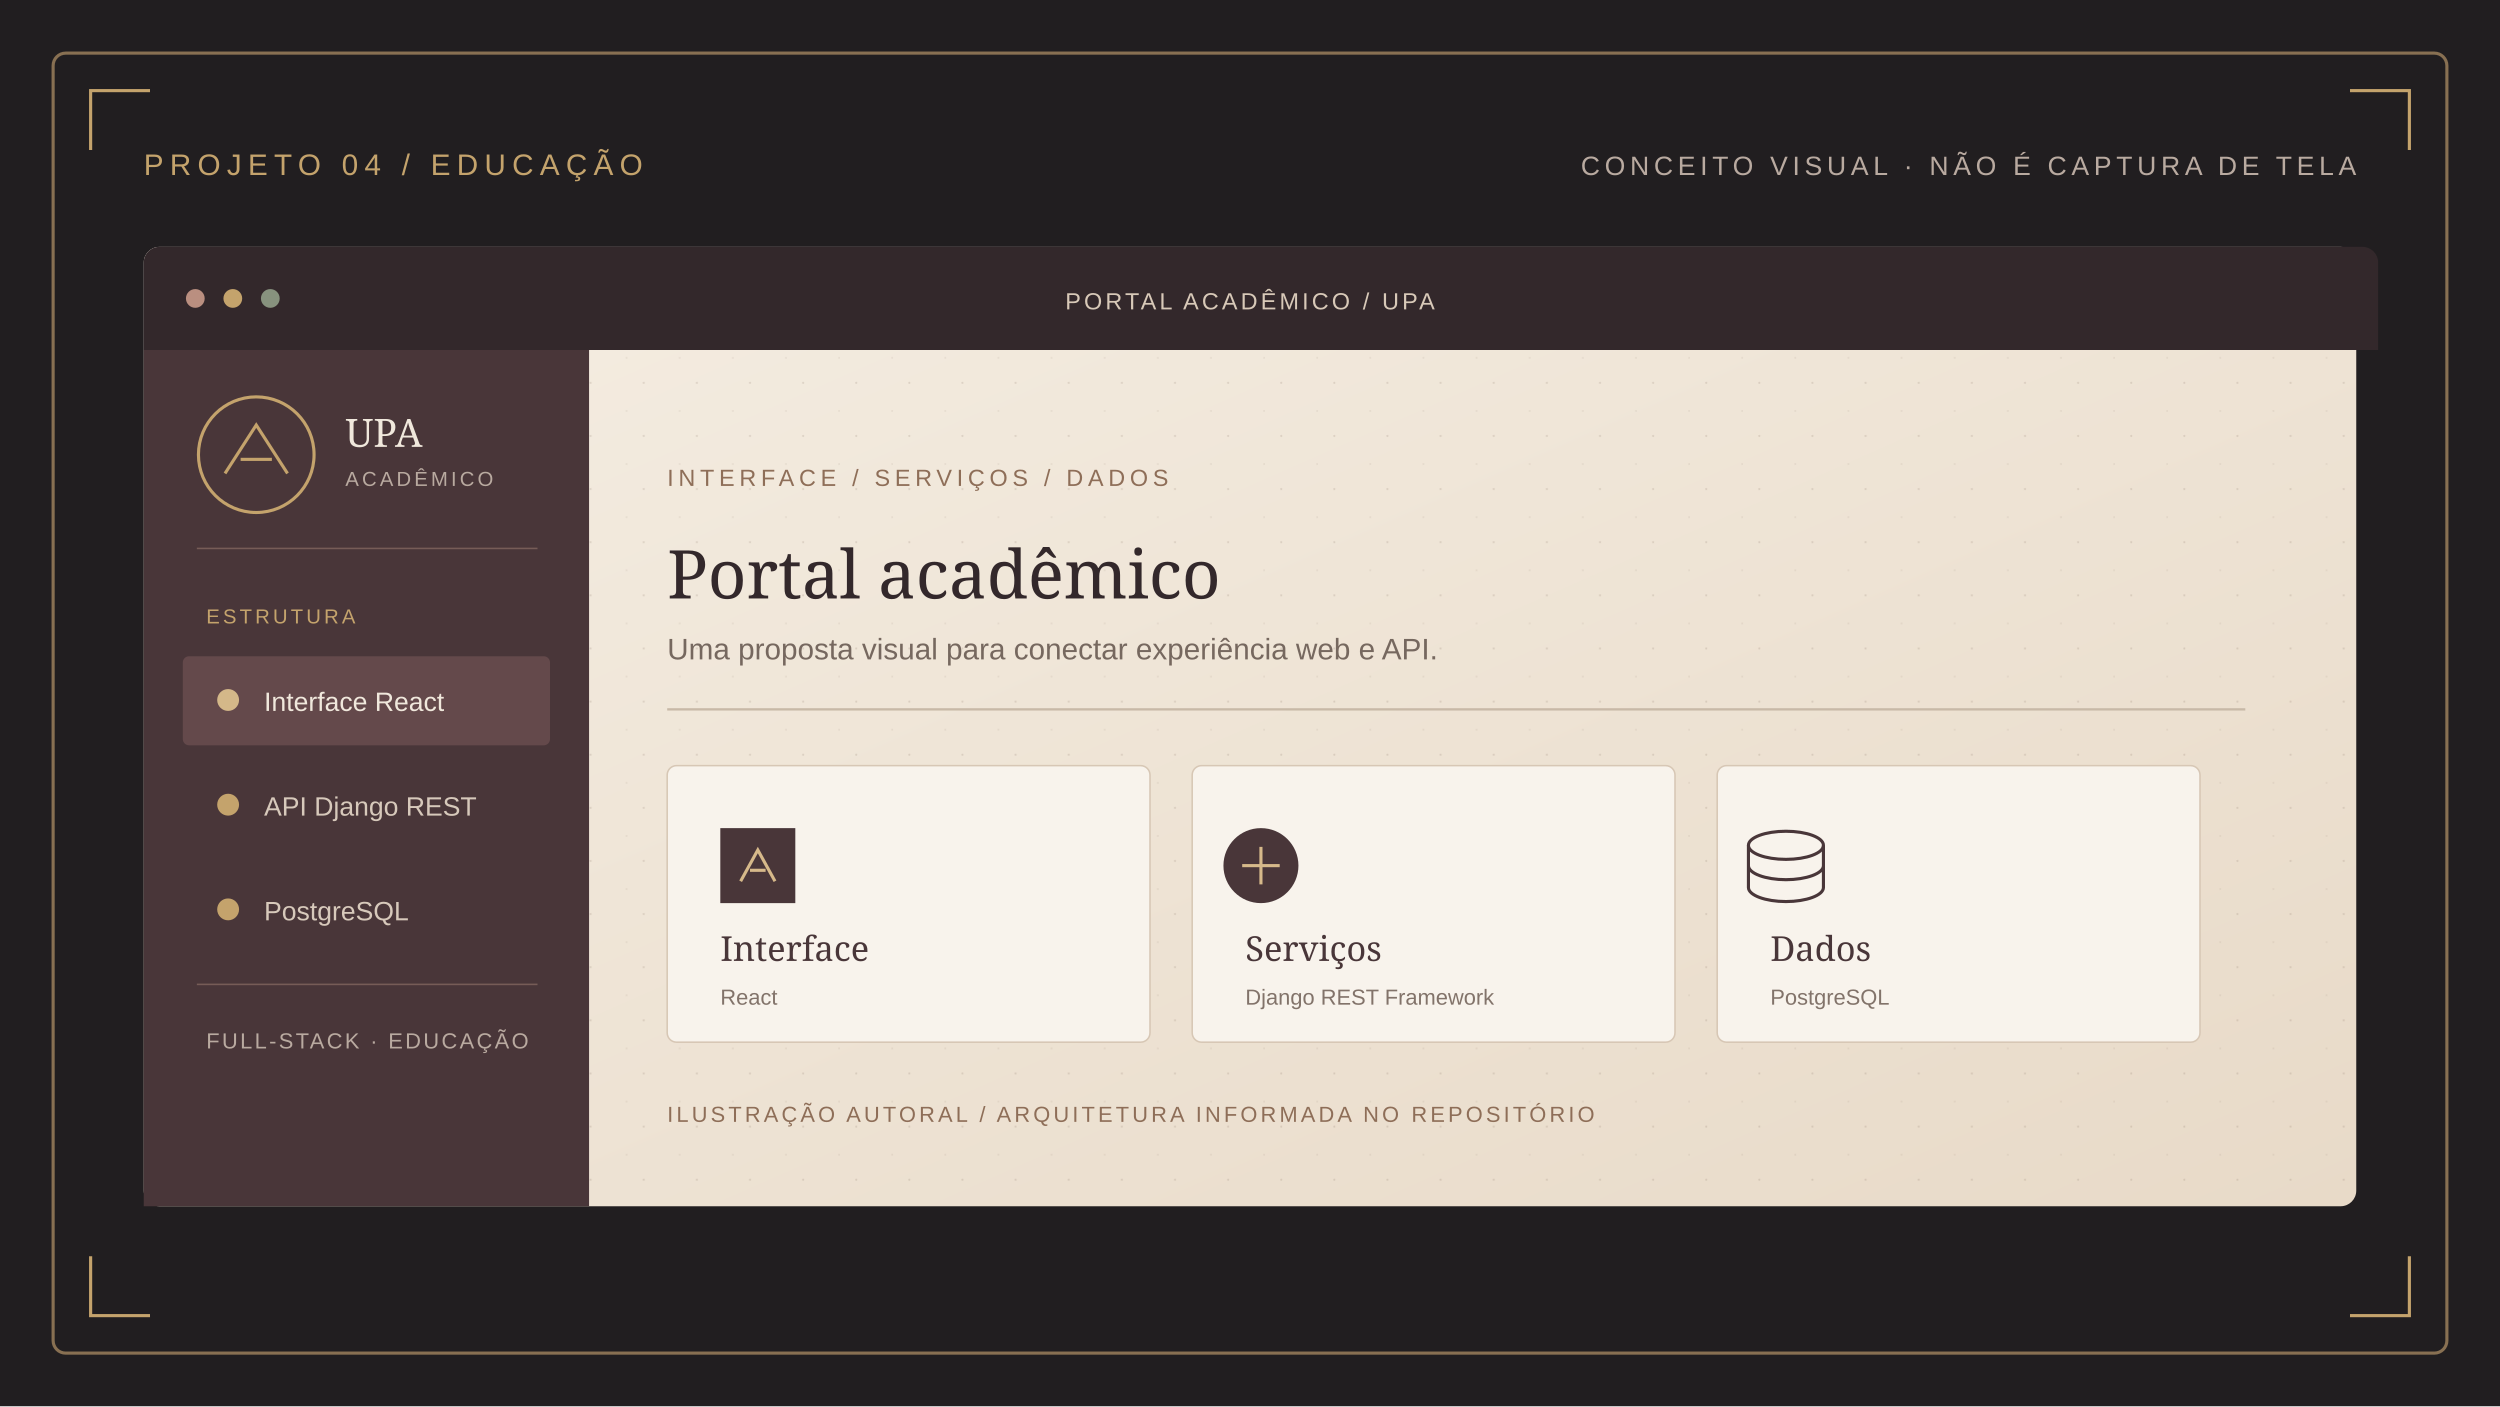
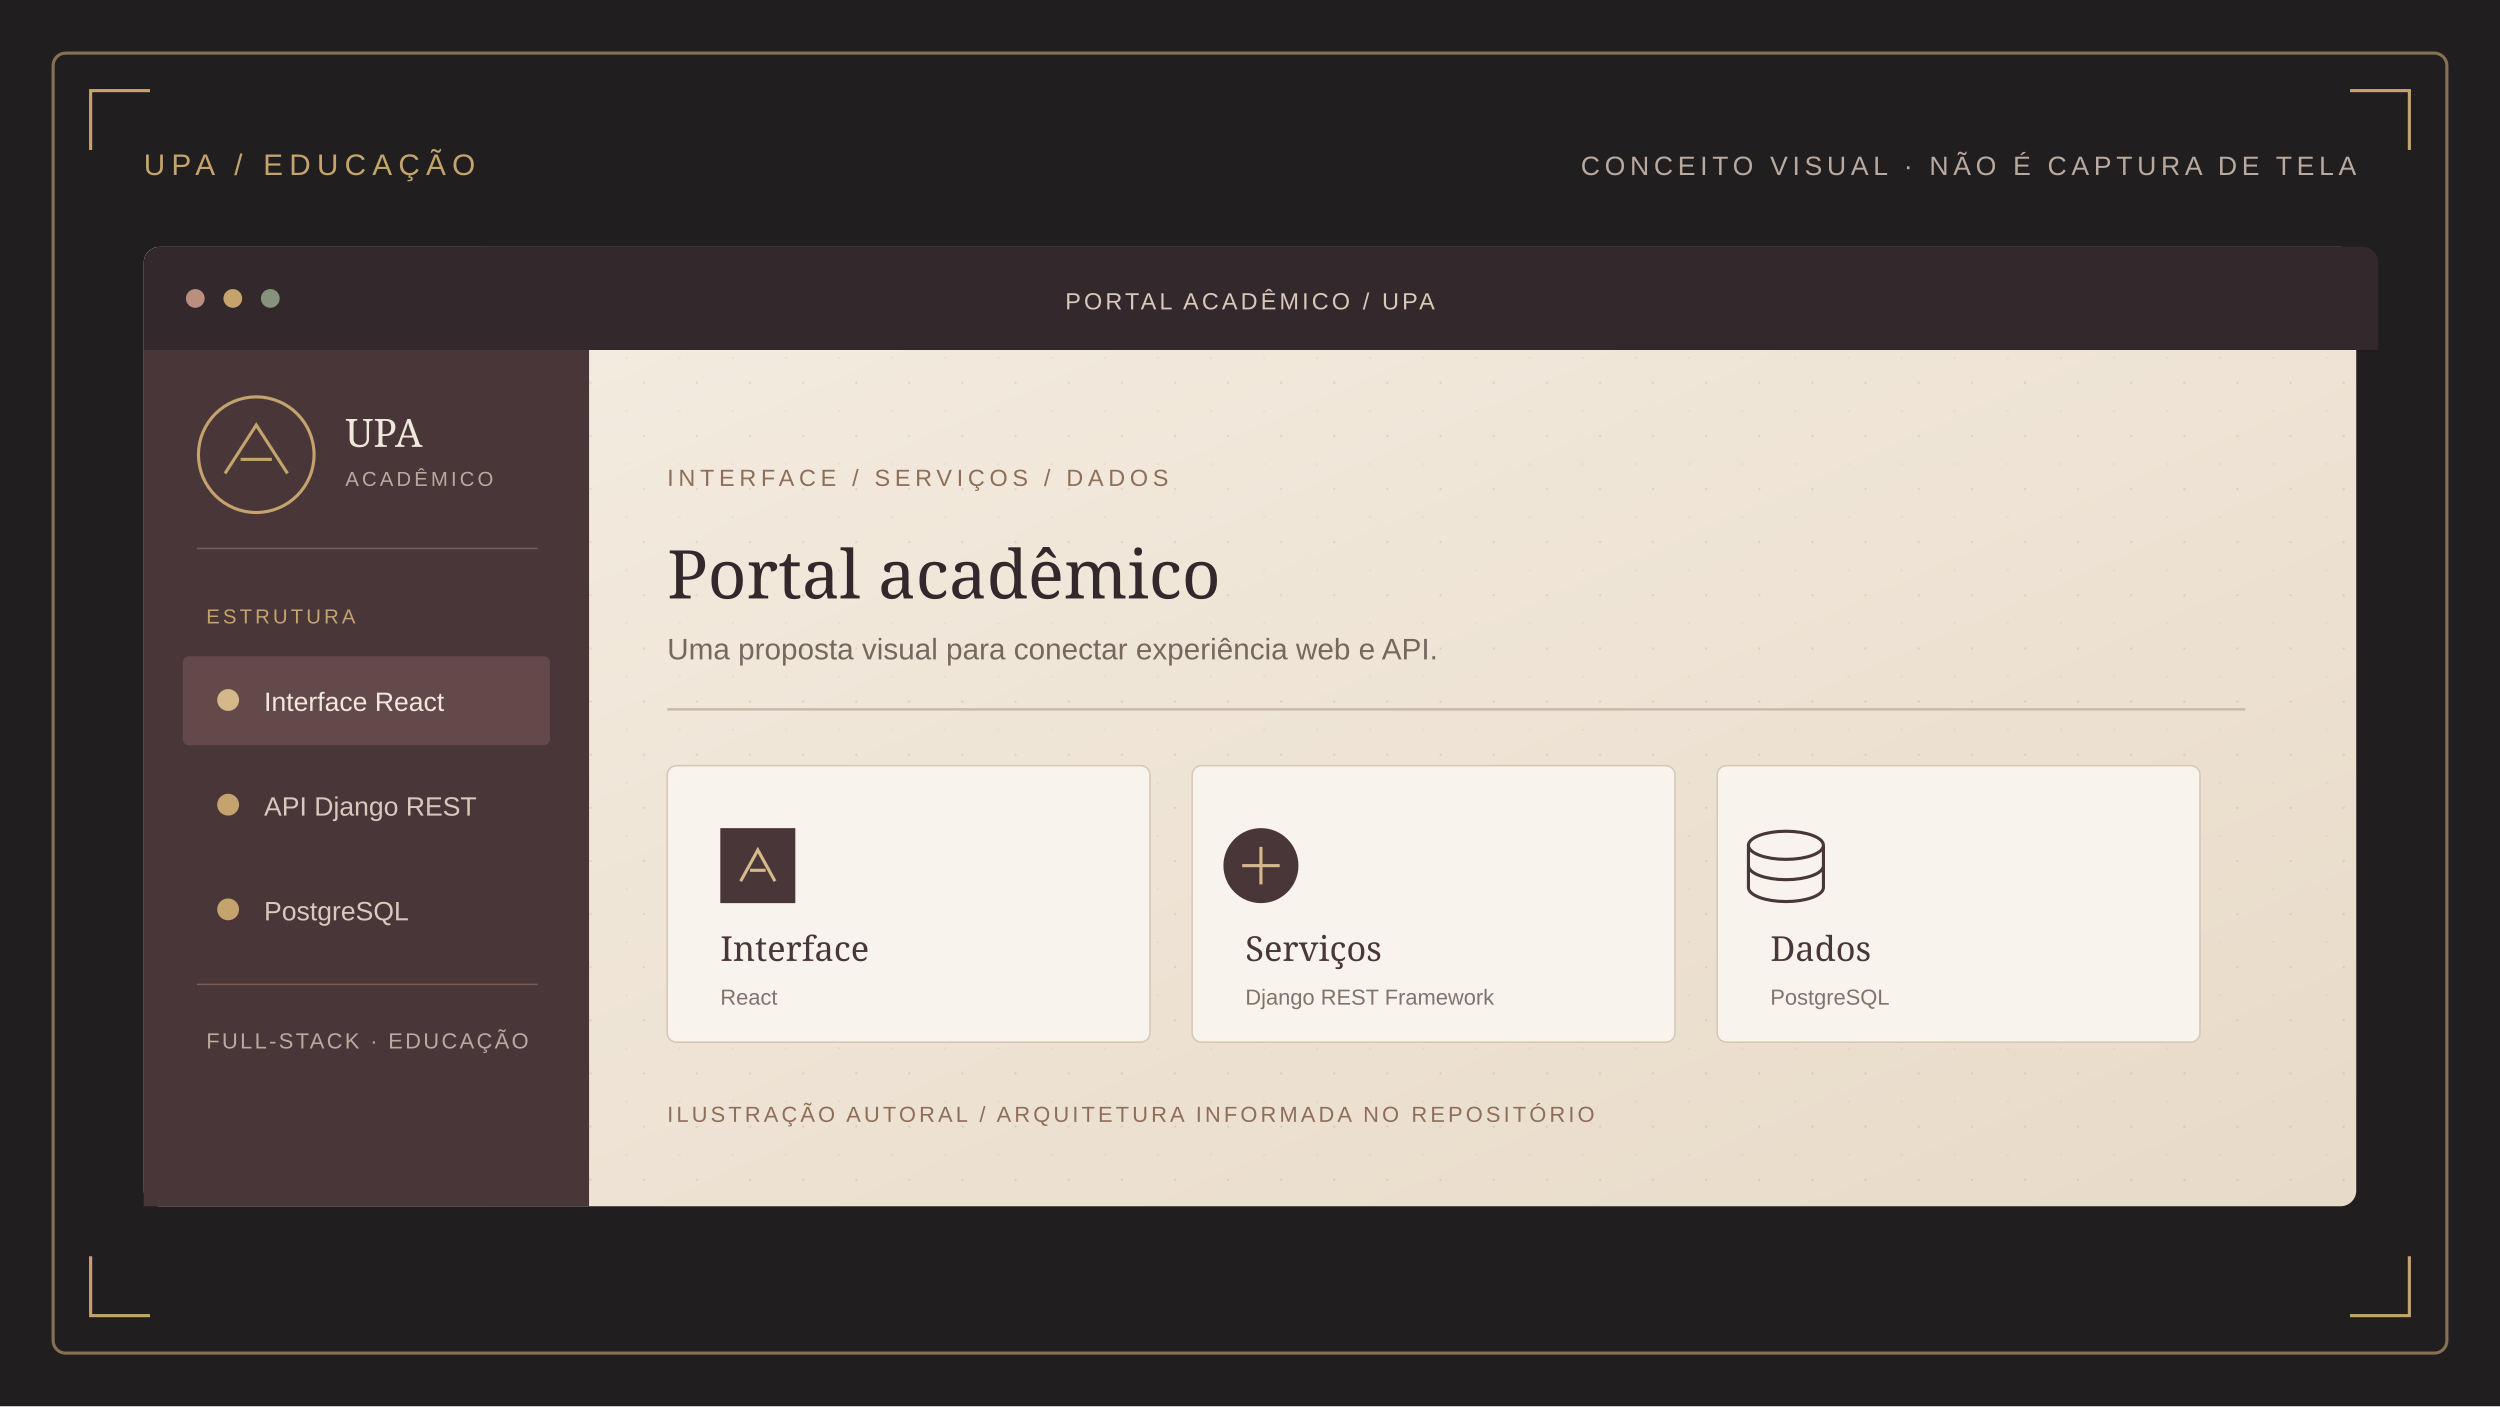
<svg xmlns="http://www.w3.org/2000/svg" width="1600" height="900" viewBox="0 0 1600 900" role="img" aria-labelledby="title desc">
  <defs>
    <linearGradient id="paper" x1="0" y1="0" x2="1" y2="1">
      <stop stop-color="#f5eee3" />
      <stop offset="1" stop-color="#e8dac8" />
    </linearGradient>
    <pattern id="grain" width="34" height="34" patternUnits="userSpaceOnUse">
      <circle cx="4" cy="7" r=".7" fill="#816d5e" opacity=".18" />
      <circle cx="27" cy="25" r=".6" fill="#816d5e" opacity=".12" />
    </pattern>
  </defs>
  <rect width="1600" height="900" fill="#211e20" />
  <rect x="34" y="34" width="1532" height="832" rx="8" fill="none" stroke="#887052" stroke-width="2" />
  <path d="M58 96V58h38M1504 58h38v38M58 804v38h38M1504 842h38v-38" fill="none" stroke="#c4a36c" stroke-width="2" />
-   <text x="92" y="112" fill="#c4a36c" font-family="Arial,sans-serif" font-size="19" letter-spacing="4">PROJETO 04  /  EDUCAÇÃO</text>
+   <text x="92" y="112" fill="#c4a36c" font-family="Arial,sans-serif" font-size="19" letter-spacing="4">UPA  /  EDUCAÇÃO</text>
  <text x="1508" y="112" text-anchor="end" fill="#b9aaa0" font-family="Arial,sans-serif" font-size="17" letter-spacing="3">CONCEITO VISUAL · NÃO É CAPTURA DE TELA</text>
  <rect x="92" y="158" width="1416" height="614" rx="10" fill="url(#paper)" />
  <rect x="92" y="158" width="1416" height="614" rx="10" fill="url(#grain)" />
  <path d="M92 168a10 10 0 0 1 10-10h1410a10 10 0 0 1 10 10v56H92z" fill="#33282b" />
  <circle cx="125" cy="191" r="6" fill="#ba8f80" />
  <circle cx="149" cy="191" r="6" fill="#c4a36c" />
  <circle cx="173" cy="191" r="6" fill="#87927e" />
  <text x="800" y="198" text-anchor="middle" fill="#d8c9b8" font-family="Arial,sans-serif" font-size="15" letter-spacing="2">PORTAL ACADÊMICO  /  UPA</text>
  <rect x="92" y="224" width="285" height="548" fill="#493639" />
  <circle cx="164" cy="291" r="37" fill="none" stroke="#c4a36c" stroke-width="2" />
  <path d="M144 303l20-31 20 31m-30-9h20" fill="none" stroke="#c4a36c" stroke-width="2" />
  <text x="221" y="286" fill="#f0e8dc" font-family="Georgia,serif" font-size="25">UPA</text>
  <text x="221" y="311" fill="#b9aaa0" font-family="Arial,sans-serif" font-size="13" letter-spacing="2">ACADÊMICO</text>
  <path d="M126 351h218" stroke="#765c57" />
  <text x="132" y="399" fill="#c4a36c" font-family="Arial,sans-serif" font-size="13" letter-spacing="2">ESTRUTURA</text>
  <rect x="117" y="420" width="235" height="57" rx="4" fill="#64494b" />
  <circle cx="146" cy="448" r="7" fill="#d4b889" />
  <text x="169" y="455" fill="#f0e8dc" font-family="Arial,sans-serif" font-size="17">Interface React</text>
  <circle cx="146" cy="515" r="7" fill="#c4a36c" />
  <text x="169" y="522" fill="#d7c9bb" font-family="Arial,sans-serif" font-size="17">API Django REST</text>
  <circle cx="146" cy="582" r="7" fill="#c4a36c" />
  <text x="169" y="589" fill="#d7c9bb" font-family="Arial,sans-serif" font-size="17">PostgreSQL</text>
  <path d="M126 630h218" stroke="#765c57" />
  <text x="132" y="671" fill="#b9aaa0" font-family="Arial,sans-serif" font-size="14" letter-spacing="1.5">FULL-STACK  ·  EDUCAÇÃO</text>
  <text x="427" y="311" fill="#8e6e58" font-family="Arial,sans-serif" font-size="15" letter-spacing="3">INTERFACE  /  SERVIÇOS  /  DADOS</text>
  <text x="427" y="383" fill="#33282b" font-family="Georgia,serif" font-size="43">Portal acadêmico</text>
  <text x="427" y="422" fill="#76685f" font-family="Arial,sans-serif" font-size="19">Uma proposta visual para conectar experiência web e API.</text>
  <path d="M427 454h1010" stroke="#c8b9a7" stroke-width="1.5" />
  <rect x="427" y="490" width="309" height="177" rx="6" fill="#f8f3ec" stroke="#d7c7b5" />
  <path d="M461 530h48v48h-48z" fill="#493639" />
  <path d="M474 564l11-20 11 20m-16-7h10" fill="none" stroke="#d6b98a" stroke-width="2" />
  <text x="461" y="615" fill="#493639" font-family="Georgia,serif" font-size="22">Interface</text>
  <text x="461" y="643" fill="#82736a" font-family="Arial,sans-serif" font-size="14">React</text>
  <rect x="763" y="490" width="309" height="177" rx="6" fill="#f8f3ec" stroke="#d7c7b5" />
  <circle cx="807" cy="554" r="24" fill="#493639" />
  <path d="M795 554h24m-12-12v24" stroke="#d6b98a" stroke-width="2" />
  <text x="797" y="615" fill="#493639" font-family="Georgia,serif" font-size="22">Serviços</text>
  <text x="797" y="643" fill="#82736a" font-family="Arial,sans-serif" font-size="14">Django REST Framework</text>
  <rect x="1099" y="490" width="309" height="177" rx="6" fill="#f8f3ec" stroke="#d7c7b5" />
  <ellipse cx="1143" cy="541" rx="24" ry="9" fill="none" stroke="#493639" stroke-width="2" />
  <path d="M1119 541v27c0 5 11 9 24 9s24-4 24-9v-27m-48 13c0 5 11 9 24 9s24-4 24-9" fill="none" stroke="#493639" stroke-width="2" />
  <text x="1133" y="615" fill="#493639" font-family="Georgia,serif" font-size="22">Dados</text>
  <text x="1133" y="643" fill="#82736a" font-family="Arial,sans-serif" font-size="14">PostgreSQL</text>
  <text x="427" y="718" fill="#8e6e58" font-family="Arial,sans-serif" font-size="14" letter-spacing="2">ILUSTRAÇÃO AUTORAL  /  ARQUITETURA INFORMADA NO REPOSITÓRIO</text>
</svg>
